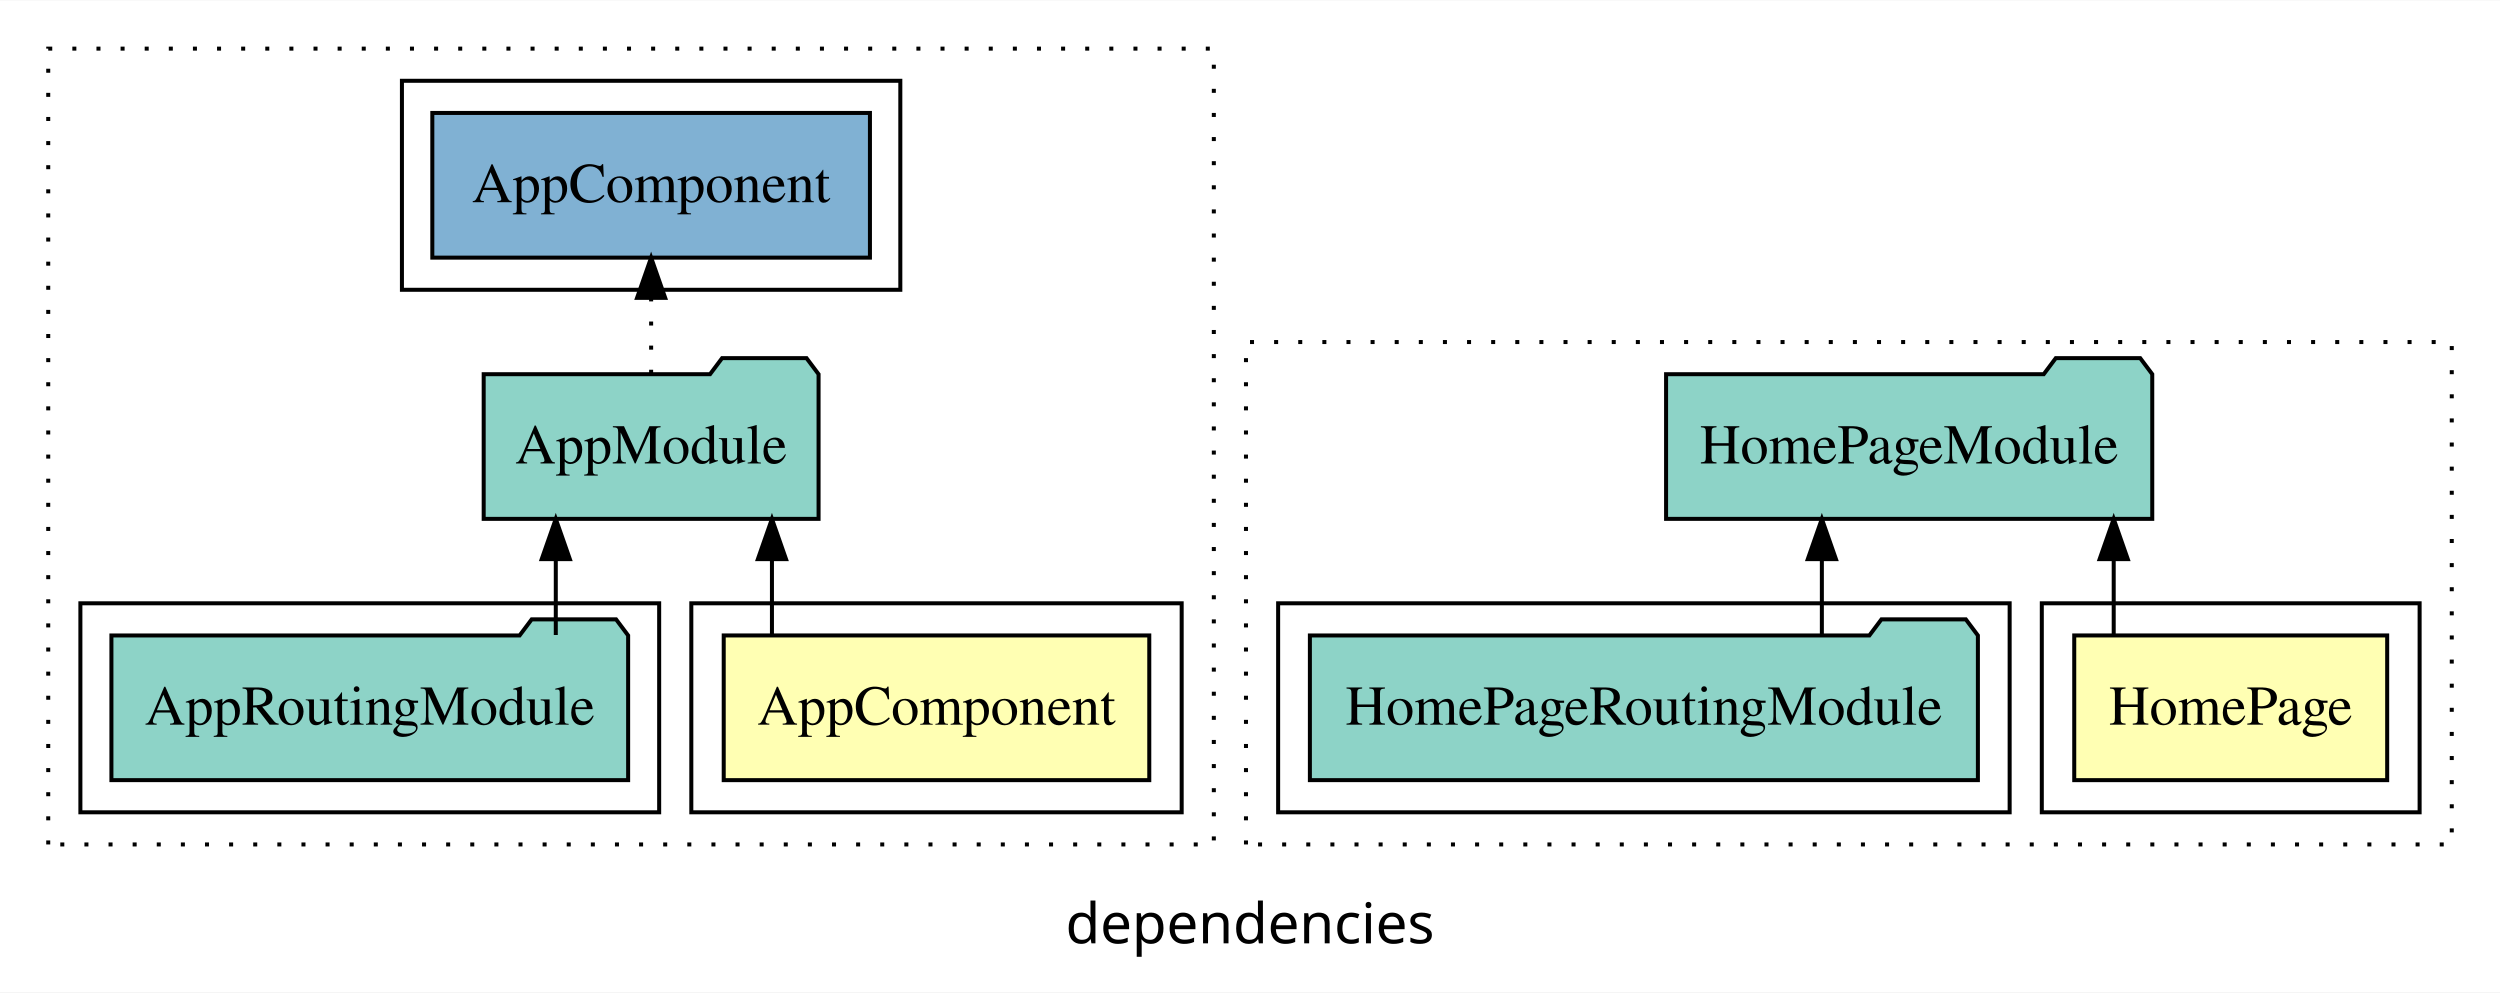
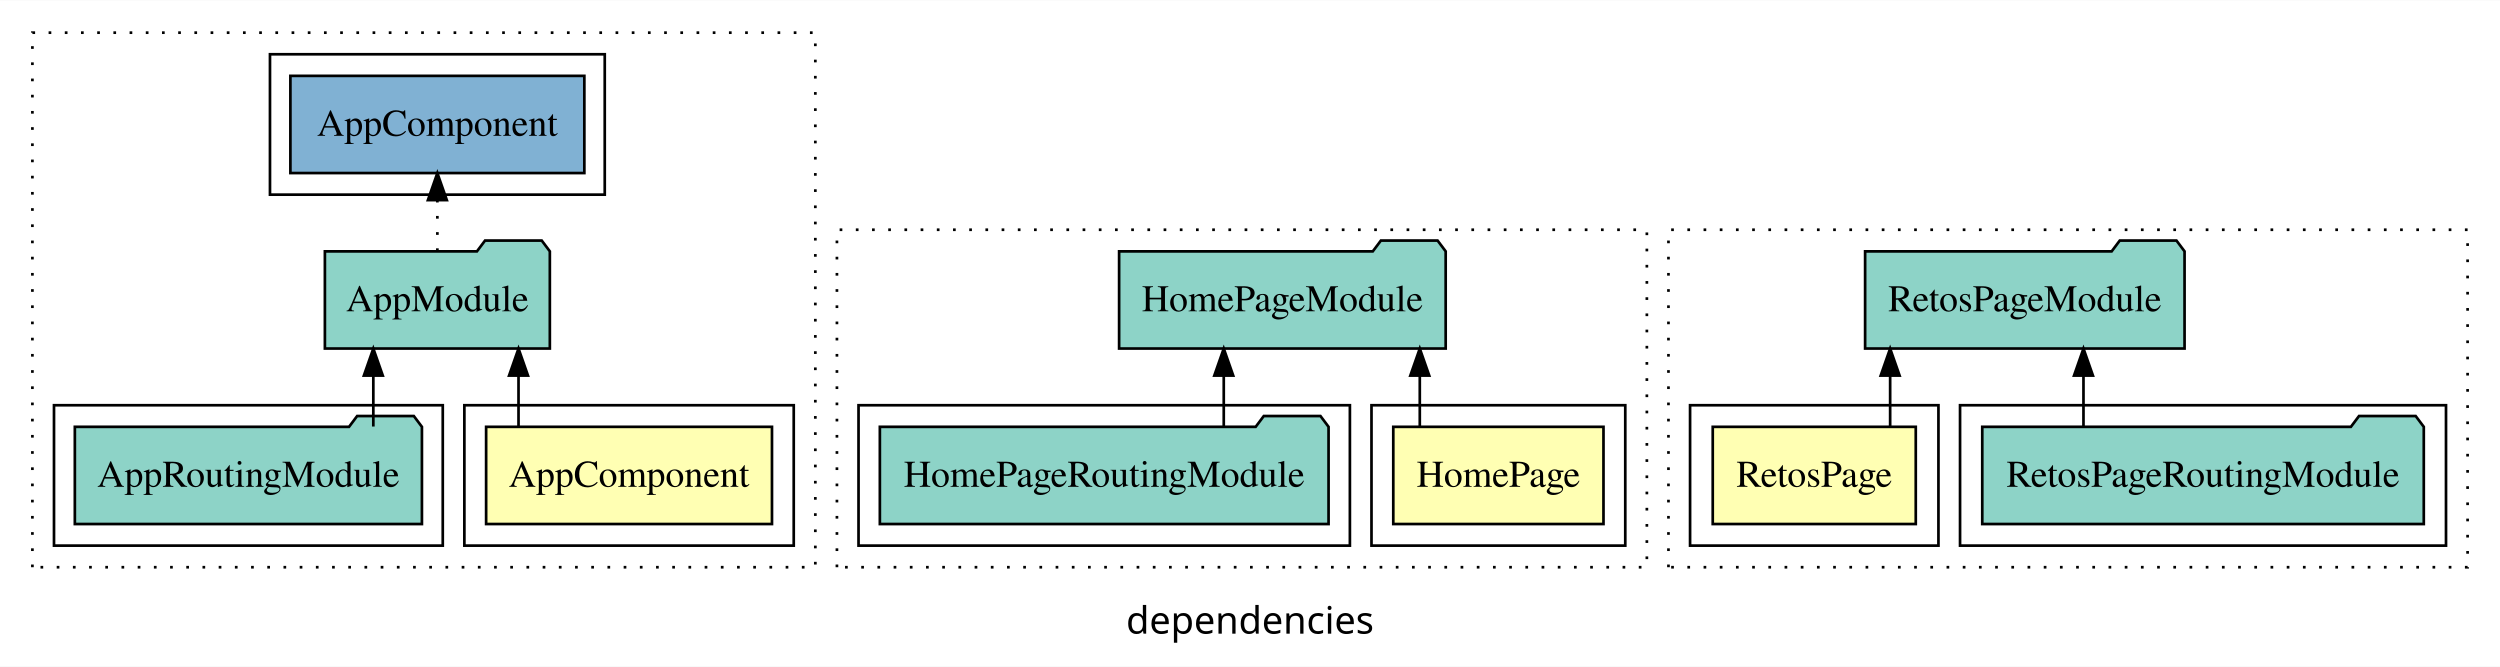
- <svg xmlns="http://www.w3.org/2000/svg" width="622pt" height="247pt" viewBox="0.00 0.00 622.00 246.80">
+ <svg xmlns="http://www.w3.org/2000/svg" width="926pt" height="247pt" viewBox="0.00 0.00 926.00 246.80">
  <g id="graph0" class="graph" transform="scale(1 1) rotate(0) translate(4 242.8)">
-     <polygon fill="white" stroke="transparent" points="-4,4 -4,-242.8 618,-242.8 618,4 -4,4" />
-     <text text-anchor="middle" x="307" y="-8.2" font-family="sans-serif" font-size="14.00">dependencies</text>
-     <g id="clust1" class="cluster">
-       <polygon fill="none" stroke="black" stroke-dasharray="1,5" points="8,-32.8 8,-230.8 298,-230.8 298,-32.8 8,-32.8" />
-     </g>
-     <g id="clust2" class="cluster">
-       <polygon fill="none" stroke="black" points="168,-40.8 168,-92.8 290,-92.8 290,-40.8 168,-40.8" />
-     </g>
-     <g id="clust4" class="cluster">
-       <polygon fill="none" stroke="black" points="16,-40.8 16,-92.8 160,-92.8 160,-40.8 16,-40.8" />
-     </g>
-     <g id="clust6" class="cluster">
-       <polygon fill="none" stroke="black" points="96,-170.8 96,-222.8 220,-222.8 220,-170.8 96,-170.8" />
-     </g>
+     <polygon fill="white" stroke="transparent" points="-4,4 -4,-242.8 922,-242.8 922,4 -4,4" />
+     <text text-anchor="middle" x="459" y="-8.2" font-family="sans-serif" font-size="14.00">dependencies</text>
    <g id="clust14" class="cluster">
      <polygon fill="none" stroke="black" stroke-dasharray="1,5" points="306,-32.8 306,-157.8 606,-157.8 606,-32.8 306,-32.8" />
    </g>
    <g id="clust15" class="cluster">
      <polygon fill="none" stroke="black" points="504,-40.8 504,-92.8 598,-92.8 598,-40.8 504,-40.8" />
    </g>
    <g id="clust17" class="cluster">
      <polygon fill="none" stroke="black" points="314,-40.8 314,-92.8 496,-92.8 496,-40.8 314,-40.8" />
+     </g>
+     <g id="clust1" class="cluster">
+       <polygon fill="none" stroke="black" stroke-dasharray="1,5" points="8,-32.8 8,-230.8 298,-230.8 298,-32.8 8,-32.8" />
+     </g>
+     <g id="clust6" class="cluster">
+       <polygon fill="none" stroke="black" points="96,-170.8 96,-222.8 220,-222.8 220,-170.8 96,-170.8" />
+     </g>
+     <g id="clust2" class="cluster">
+       <polygon fill="none" stroke="black" points="168,-40.8 168,-92.8 290,-92.8 290,-40.8 168,-40.8" />
+     </g>
+     <g id="clust4" class="cluster">
+       <polygon fill="none" stroke="black" points="16,-40.8 16,-92.8 160,-92.8 160,-40.8 16,-40.8" />
+     </g>
+     <g id="clust27" class="cluster">
+       <polygon fill="none" stroke="black" stroke-dasharray="1,5" points="614,-32.8 614,-157.8 910,-157.8 910,-32.8 614,-32.8" />
+     </g>
+     <g id="clust30" class="cluster">
+       <polygon fill="none" stroke="black" points="722,-40.8 722,-92.8 902,-92.8 902,-40.8 722,-40.8" />
+     </g>
+     <g id="clust28" class="cluster">
+       <polygon fill="none" stroke="black" points="622,-40.8 622,-92.8 714,-92.8 714,-40.8 622,-40.8" />
    </g>
    <g id="node1" class="node">
      <polygon fill="#ffffb3" stroke="black" points="281.94,-84.8 176.06,-84.8 176.06,-48.8 281.94,-48.8 281.94,-84.8" />
      <text text-anchor="middle" x="229" y="-62.6" font-family="Times,serif" font-size="14.00">AppComponent</text>
    </g>
    <g id="node2" class="node">
      <polygon fill="#8dd3c7" stroke="black" points="199.66,-149.8 196.66,-153.8 175.66,-153.8 172.66,-149.8 116.34,-149.8 116.34,-113.8 199.66,-113.8 199.66,-149.8" />
      <text text-anchor="middle" x="158" y="-127.6" font-family="Times,serif" font-size="14.00">AppModule</text>
    </g>
    <g id="edge1" class="edge">
      <path fill="none" stroke="black" d="M188.06,-84.91C188.06,-84.91 188.06,-103.79 188.06,-103.79" />
      <polygon fill="black" stroke="black" points="184.56,-103.79 188.06,-113.79 191.56,-103.79 184.56,-103.79" />
    </g>
    <g id="node4" class="node">
      <polygon fill="#80b1d3" stroke="black" points="212.44,-214.8 103.56,-214.8 103.56,-178.8 212.44,-178.8 212.44,-214.8" />
      <text text-anchor="middle" x="158" y="-192.6" font-family="Times,serif" font-size="14.00">AppComponent </text>
    </g>
    <g id="edge3" class="edge">
      <path fill="none" stroke="black" stroke-dasharray="1,5" d="M158,-149.91C158,-149.91 158,-168.79 158,-168.79" />
      <polygon fill="black" stroke="black" points="154.5,-168.79 158,-178.79 161.5,-168.79 154.5,-168.79" />
    </g>
    <g id="node3" class="node">
      <polygon fill="#8dd3c7" stroke="black" points="152.28,-84.8 149.28,-88.8 128.28,-88.8 125.28,-84.8 23.72,-84.8 23.72,-48.8 152.28,-48.8 152.28,-84.8" />
      <text text-anchor="middle" x="88" y="-62.6" font-family="Times,serif" font-size="14.00">AppRoutingModule</text>
    </g>
    <g id="edge2" class="edge">
      <path fill="none" stroke="black" d="M134.28,-84.91C134.28,-84.91 134.28,-103.79 134.28,-103.79" />
      <polygon fill="black" stroke="black" points="130.78,-103.79 134.28,-113.79 137.78,-103.79 130.78,-103.79" />
    </g>
    <g id="node5" class="node">
      <polygon fill="#ffffb3" stroke="black" points="589.93,-84.8 512.07,-84.8 512.07,-48.8 589.93,-48.8 589.93,-84.8" />
      <text text-anchor="middle" x="551" y="-62.6" font-family="Times,serif" font-size="14.00">HomePage</text>
    </g>
    <g id="node6" class="node">
      <polygon fill="#8dd3c7" stroke="black" points="531.48,-149.8 528.48,-153.8 507.48,-153.8 504.48,-149.8 410.52,-149.8 410.52,-113.8 531.48,-113.8 531.48,-149.8" />
      <text text-anchor="middle" x="471" y="-127.6" font-family="Times,serif" font-size="14.00">HomePageModule</text>
    </g>
    <g id="edge4" class="edge">
      <path fill="none" stroke="black" d="M521.89,-84.91C521.89,-84.91 521.89,-103.79 521.89,-103.79" />
      <polygon fill="black" stroke="black" points="518.39,-103.79 521.89,-113.79 525.39,-103.79 518.39,-103.79" />
    </g>
    <g id="node7" class="node">
      <polygon fill="#8dd3c7" stroke="black" points="488.1,-84.8 485.1,-88.8 464.1,-88.8 461.1,-84.8 321.9,-84.8 321.9,-48.8 488.1,-48.8 488.1,-84.8" />
      <text text-anchor="middle" x="405" y="-62.6" font-family="Times,serif" font-size="14.00">HomePageRoutingModule</text>
    </g>
    <g id="edge5" class="edge">
      <path fill="none" stroke="black" d="M449.28,-84.91C449.28,-84.91 449.28,-103.79 449.28,-103.79" />
      <polygon fill="black" stroke="black" points="445.78,-103.79 449.28,-113.79 452.78,-103.79 445.78,-103.79" />
    </g>
+     <g id="node8" class="node">
+       <polygon fill="#ffffb3" stroke="black" points="705.6,-84.8 630.4,-84.8 630.4,-48.8 705.6,-48.8 705.6,-84.8" />
+       <text text-anchor="middle" x="668" y="-62.6" font-family="Times,serif" font-size="14.00">RetosPage</text>
+     </g>
+     <g id="node9" class="node">
+       <polygon fill="#8dd3c7" stroke="black" points="805.16,-149.8 802.16,-153.8 781.16,-153.8 778.16,-149.8 686.84,-149.8 686.84,-113.8 805.16,-113.8 805.16,-149.8" />
+       <text text-anchor="middle" x="746" y="-127.6" font-family="Times,serif" font-size="14.00">RetosPageModule</text>
+     </g>
+     <g id="edge6" class="edge">
+       <path fill="none" stroke="black" d="M696.11,-84.91C696.11,-84.91 696.11,-103.79 696.11,-103.79" />
+       <polygon fill="black" stroke="black" points="692.61,-103.79 696.11,-113.79 699.61,-103.79 692.61,-103.79" />
+     </g>
+     <g id="node10" class="node">
+       <polygon fill="#8dd3c7" stroke="black" points="893.77,-84.8 890.77,-88.8 869.77,-88.8 866.77,-84.8 730.23,-84.8 730.23,-48.8 893.77,-48.8 893.77,-84.8" />
+       <text text-anchor="middle" x="812" y="-62.6" font-family="Times,serif" font-size="14.00">RetosPageRoutingModule</text>
+     </g>
+     <g id="edge7" class="edge">
+       <path fill="none" stroke="black" d="M767.72,-84.91C767.72,-84.91 767.72,-103.79 767.72,-103.79" />
+       <polygon fill="black" stroke="black" points="764.22,-103.79 767.72,-113.79 771.22,-103.79 764.22,-103.79" />
+     </g>
  </g>
</svg>
